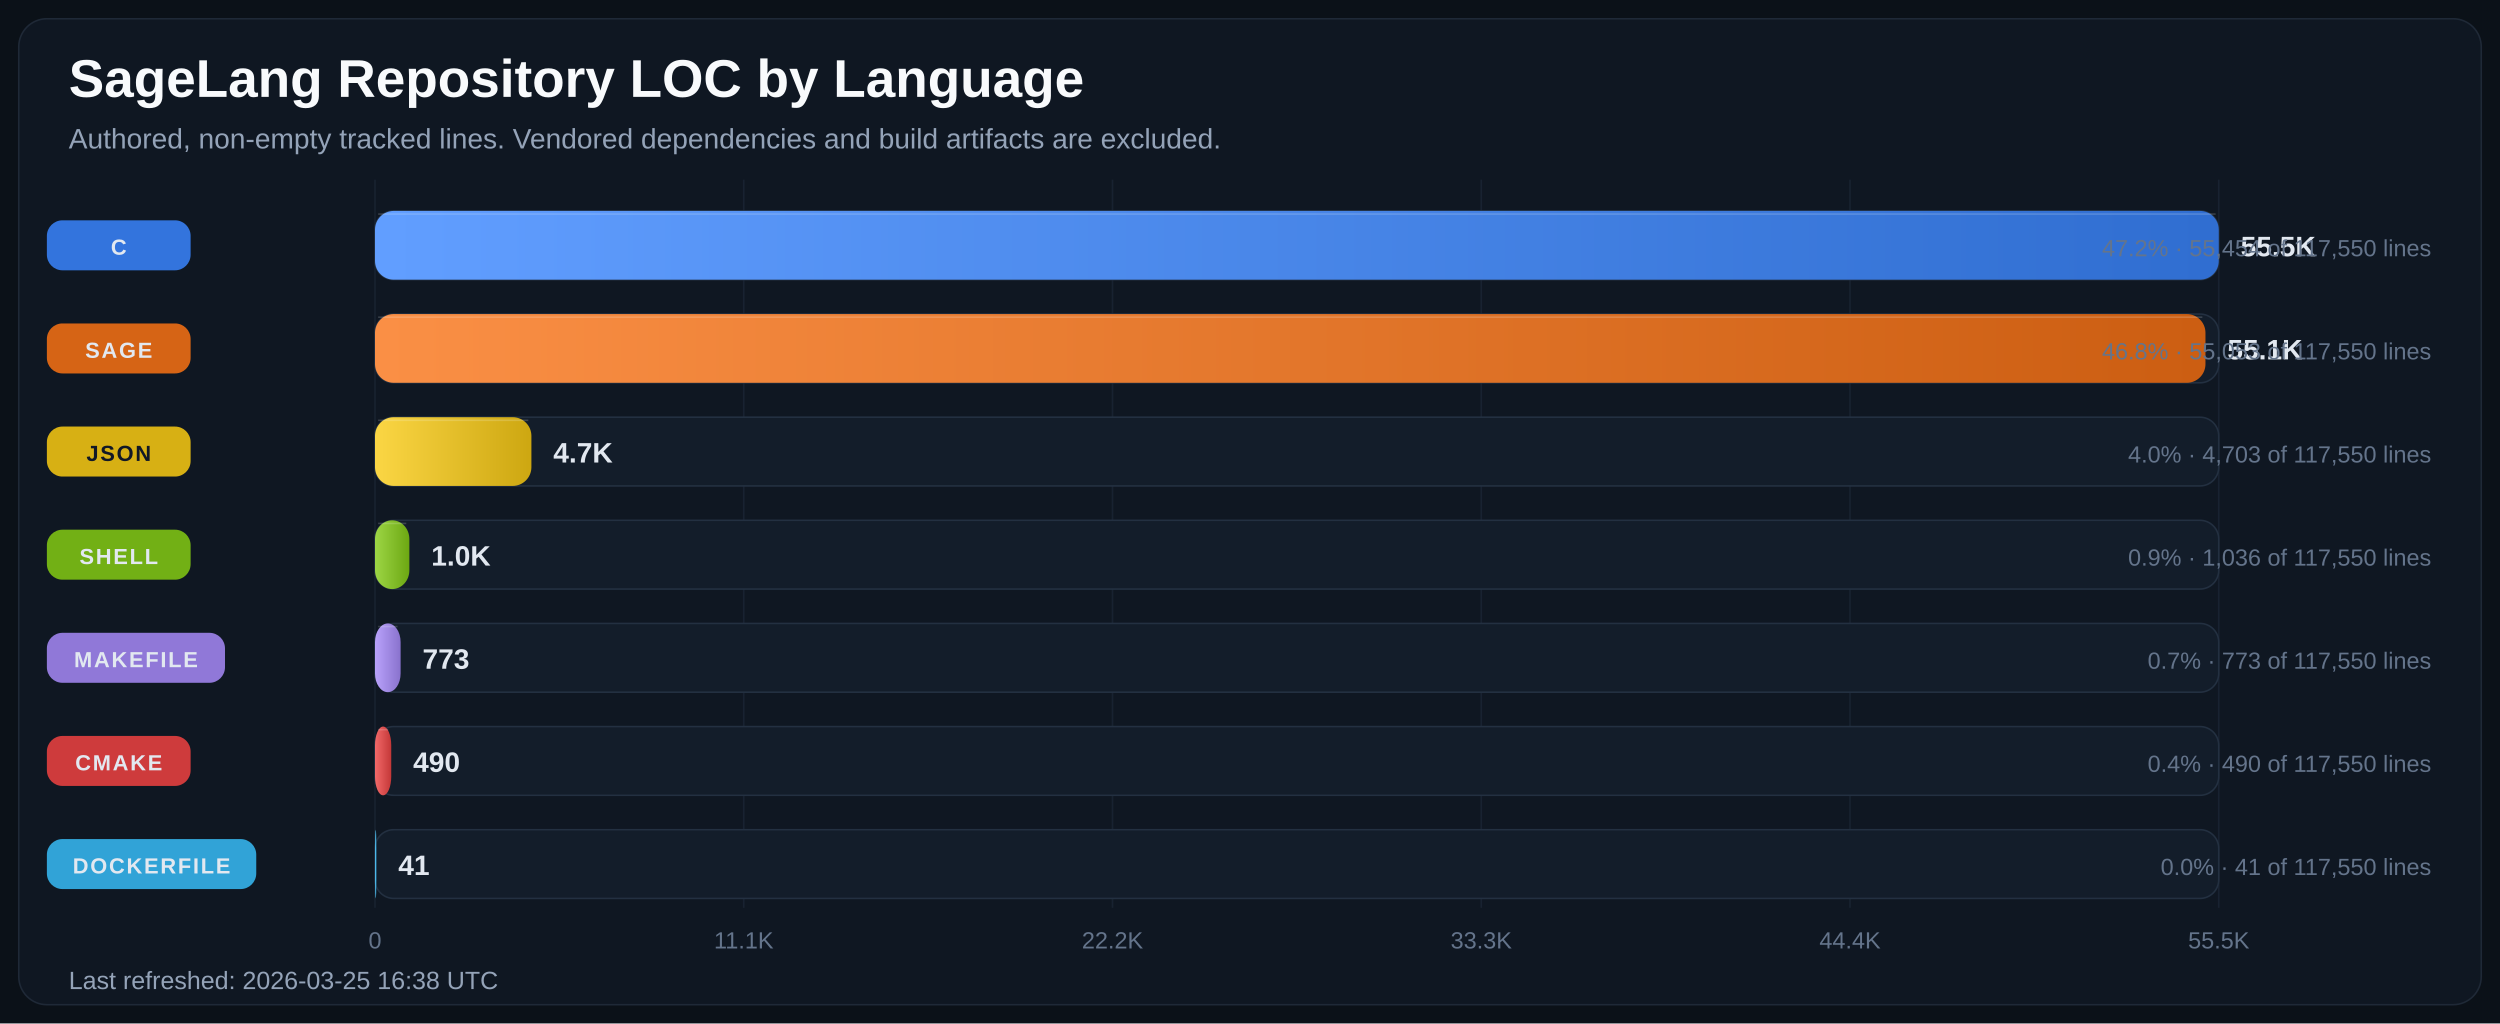
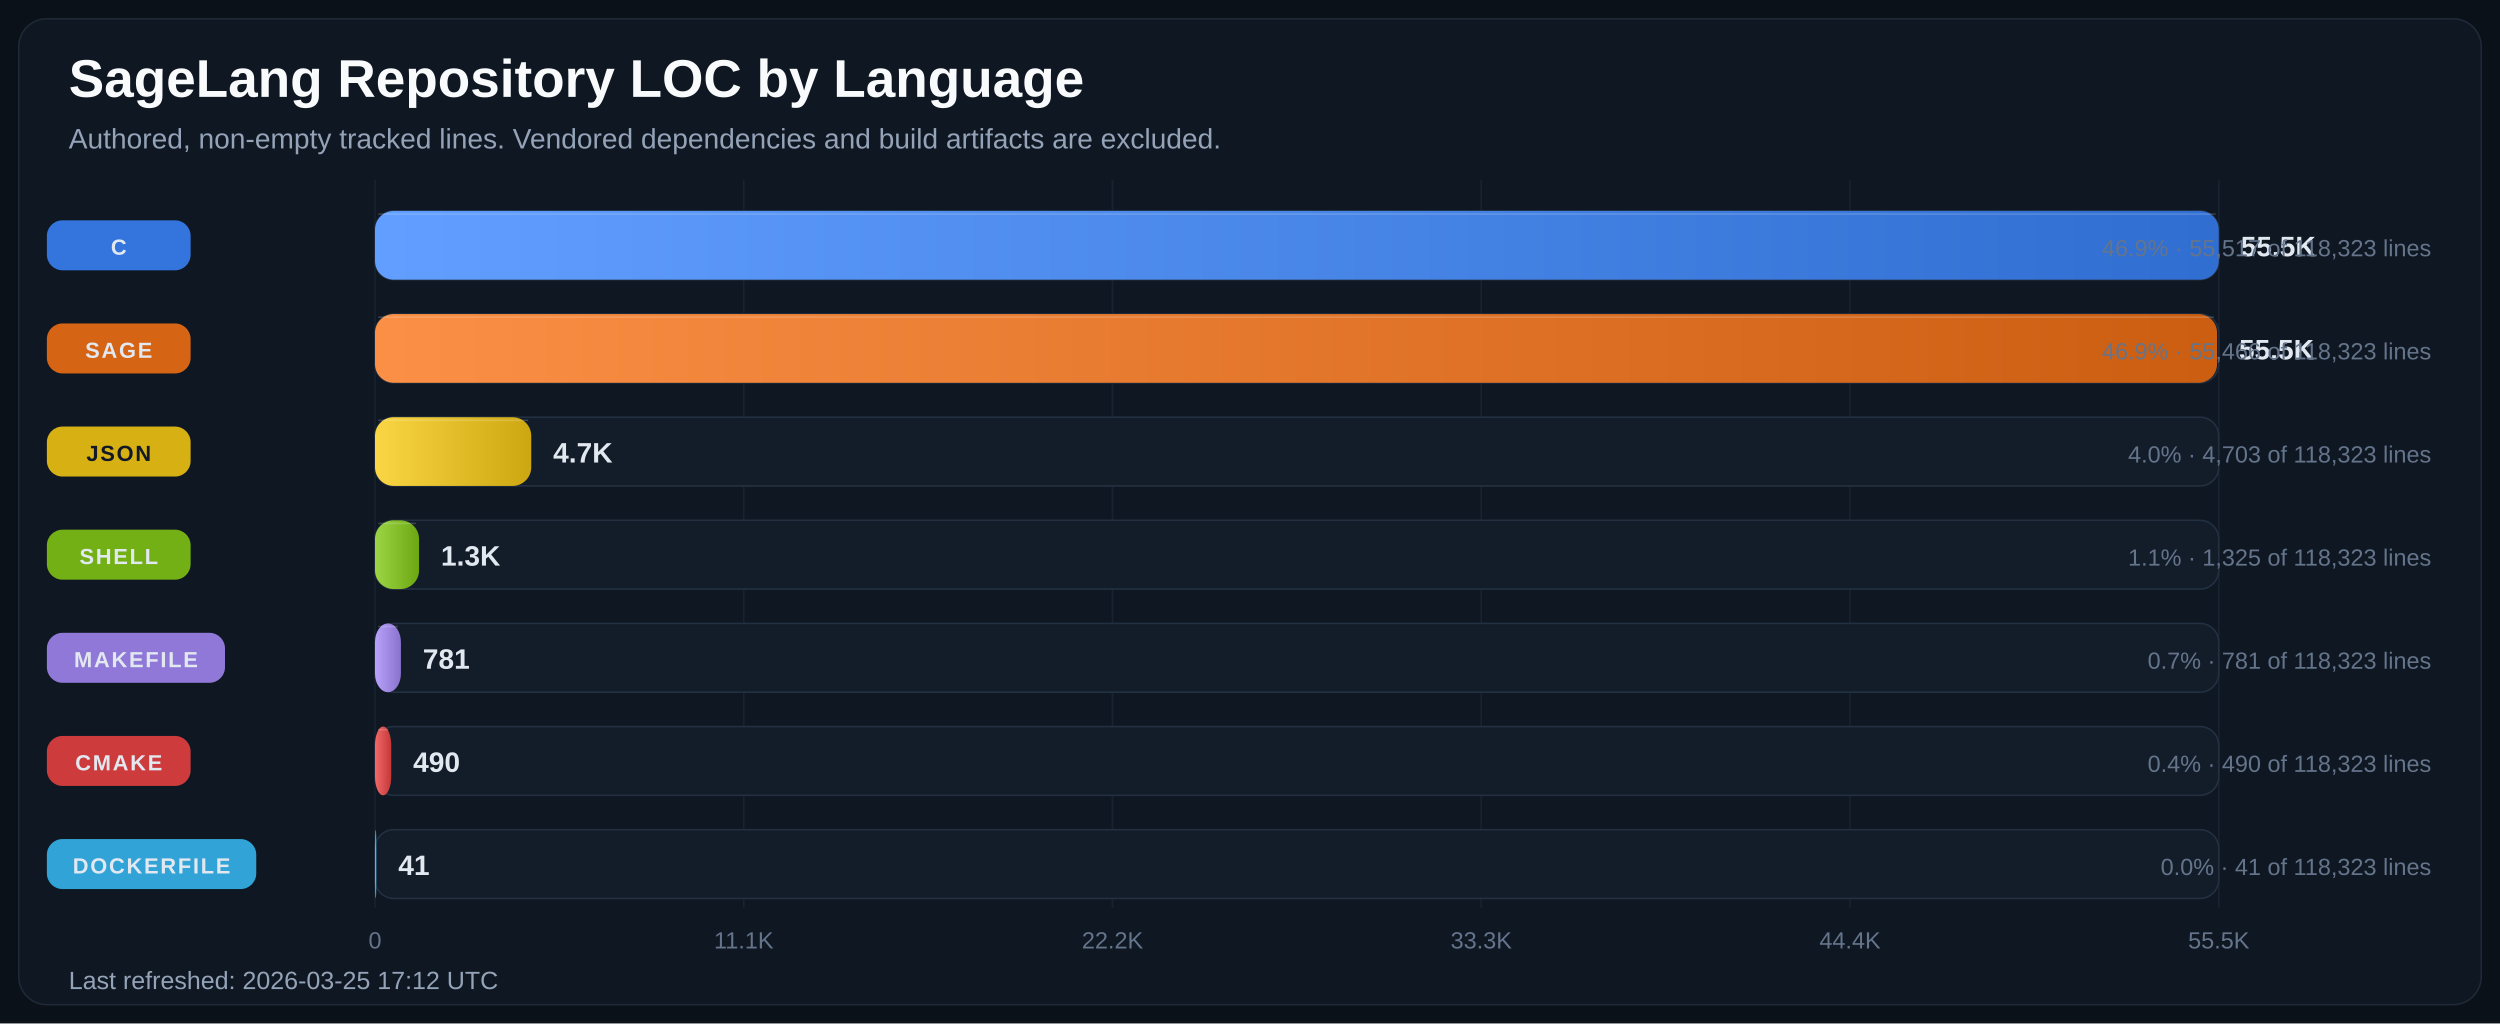
<svg xmlns="http://www.w3.org/2000/svg" width="1600" height="655" viewBox="0 0 1600 655" role="img" aria-labelledby="title desc">
  <defs>
    <linearGradient id="bar-gradient-0" x1="0%" y1="0%" x2="100%" y2="0%">
      <stop offset="0%" stop-color="#619EFF" />
      <stop offset="100%" stop-color="#306ED1" />
    </linearGradient>
    <linearGradient id="bar-gradient-1" x1="0%" y1="0%" x2="100%" y2="0%">
      <stop offset="0%" stop-color="#FA8F45" />
      <stop offset="100%" stop-color="#CC5E12" />
    </linearGradient>
    <linearGradient id="bar-gradient-2" x1="0%" y1="0%" x2="100%" y2="0%">
      <stop offset="0%" stop-color="#FBD644" />
      <stop offset="100%" stop-color="#CDA711" />
    </linearGradient>
    <linearGradient id="bar-gradient-3" x1="0%" y1="0%" x2="100%" y2="0%">
      <stop offset="0%" stop-color="#9DD645" />
      <stop offset="100%" stop-color="#6CA712" />
    </linearGradient>
    <linearGradient id="bar-gradient-4" x1="0%" y1="0%" x2="100%" y2="0%">
      <stop offset="0%" stop-color="#B9A2FB" />
      <stop offset="100%" stop-color="#8972CD" />
    </linearGradient>
    <linearGradient id="bar-gradient-5" x1="0%" y1="0%" x2="100%" y2="0%">
      <stop offset="0%" stop-color="#F26969" />
      <stop offset="100%" stop-color="#C43838" />
    </linearGradient>
    <linearGradient id="bar-gradient-6" x1="0%" y1="0%" x2="100%" y2="0%">
      <stop offset="0%" stop-color="#60CAF9" />
      <stop offset="100%" stop-color="#2E9BCB" />
    </linearGradient>
  </defs>
  <rect width="100%" height="100%" fill="#0B1118" />
  <rect x="12" y="12" width="1576" height="631" rx="18" fill="#0F1722" stroke="#1F2937" />
  <text x="44" y="62" fill="#F8FAFC" font-size="34" font-family="Segoe UI, Arial, sans-serif" font-weight="700">SageLang Repository LOC by Language</text>
  <text x="44" y="95" fill="#94A3B8" font-size="18" font-family="Segoe UI, Arial, sans-serif">Authored, non-empty tracked lines. Vendored dependencies and build artifacts are excluded.</text>
  <line x1="240.0" y1="115" x2="240.0" y2="581" stroke="#182231" stroke-width="1" />
  <text x="240.0" y="607" text-anchor="middle" fill="#64748B" font-size="15" font-family="Segoe UI, Arial, sans-serif">0</text>
  <line x1="476.0" y1="115" x2="476.0" y2="581" stroke="#182231" stroke-width="1" />
  <text x="476.0" y="607" text-anchor="middle" fill="#64748B" font-size="15" font-family="Segoe UI, Arial, sans-serif">11.1K</text>
  <line x1="712.0" y1="115" x2="712.0" y2="581" stroke="#182231" stroke-width="1" />
  <text x="712.0" y="607" text-anchor="middle" fill="#64748B" font-size="15" font-family="Segoe UI, Arial, sans-serif">22.2K</text>
  <line x1="948.0" y1="115" x2="948.0" y2="581" stroke="#182231" stroke-width="1" />
  <text x="948.0" y="607" text-anchor="middle" fill="#64748B" font-size="15" font-family="Segoe UI, Arial, sans-serif">33.3K</text>
  <line x1="1184.0" y1="115" x2="1184.0" y2="581" stroke="#182231" stroke-width="1" />
  <text x="1184.0" y="607" text-anchor="middle" fill="#64748B" font-size="15" font-family="Segoe UI, Arial, sans-serif">44.4K</text>
  <line x1="1420.0" y1="115" x2="1420.0" y2="581" stroke="#182231" stroke-width="1" />
  <text x="1420.0" y="607" text-anchor="middle" fill="#64748B" font-size="15" font-family="Segoe UI, Arial, sans-serif">55.5K</text>
  <rect x="30" y="141.0" width="92" height="32" rx="10" fill="#3479E6" opacity="0.95" />
  <text x="76.0" y="163.0" text-anchor="middle" fill="#E2E8F0" font-size="14" font-family="Segoe UI, Arial, sans-serif" font-weight="700" letter-spacing="1.1">C</text>
  <rect x="240" y="135" width="1180" height="44" rx="12" fill="#131D2A" stroke="#233041" />
  <rect x="240" y="135" width="1180.0" height="44" rx="12" fill="url(#bar-gradient-0)" />
  <line x1="242.0" y1="137.0" x2="1418.0" y2="137.0" stroke="#F8FAFC" stroke-opacity="0.18" />
  <text x="1434.0" y="164.0" fill="#E2E8F0" font-size="18" font-family="Segoe UI, Arial, sans-serif" font-weight="700">55.5K</text>
-   <text x="1556" y="164.0" text-anchor="end" fill="#64748B" font-size="15" font-family="Segoe UI, Arial, sans-serif">47.2% · 55,454 of 117,550 lines</text>
+   <text x="1556" y="164.0" text-anchor="end" fill="#64748B" font-size="15" font-family="Segoe UI, Arial, sans-serif">46.9% · 55,517 of 118,323 lines</text>
  <rect x="30" y="207.0" width="92" height="32" rx="10" fill="#E06814" opacity="0.95" />
  <text x="76.0" y="229.0" text-anchor="middle" fill="#E2E8F0" font-size="14" font-family="Segoe UI, Arial, sans-serif" font-weight="700" letter-spacing="1.1">SAGE</text>
  <rect x="240" y="201" width="1180" height="44" rx="12" fill="#131D2A" stroke="#233041" />
-   <rect x="240" y="201" width="1171.5" height="44" rx="12" fill="url(#bar-gradient-1)" />
-   <line x1="242.0" y1="203.0" x2="1409.5" y2="203.0" stroke="#F8FAFC" stroke-opacity="0.18" />
-   <text x="1425.5" y="230.0" fill="#E2E8F0" font-size="18" font-family="Segoe UI, Arial, sans-serif" font-weight="700">55.1K</text>
-   <text x="1556" y="230.0" text-anchor="end" fill="#64748B" font-size="15" font-family="Segoe UI, Arial, sans-serif">46.8% · 55,053 of 117,550 lines</text>
+   <rect x="240" y="201" width="1178.9" height="44" rx="12" fill="url(#bar-gradient-1)" />
+   <line x1="242.0" y1="203.0" x2="1416.9" y2="203.0" stroke="#F8FAFC" stroke-opacity="0.18" />
+   <text x="1432.9" y="230.0" fill="#E2E8F0" font-size="18" font-family="Segoe UI, Arial, sans-serif" font-weight="700">55.5K</text>
+   <text x="1556" y="230.0" text-anchor="end" fill="#64748B" font-size="15" font-family="Segoe UI, Arial, sans-serif">46.9% · 55,466 of 118,323 lines</text>
  <rect x="30" y="273.0" width="92" height="32" rx="10" fill="#E1B813" opacity="0.95" />
  <text x="76.0" y="295.0" text-anchor="middle" fill="#111827" font-size="14" font-family="Segoe UI, Arial, sans-serif" font-weight="700" letter-spacing="1.1">JSON</text>
  <rect x="240" y="267" width="1180" height="44" rx="12" fill="#131D2A" stroke="#233041" />
-   <rect x="240" y="267" width="100.1" height="44" rx="12" fill="url(#bar-gradient-2)" />
-   <line x1="242.0" y1="269.0" x2="338.1" y2="269.0" stroke="#F8FAFC" stroke-opacity="0.18" />
-   <text x="354.1" y="296.0" fill="#E2E8F0" font-size="18" font-family="Segoe UI, Arial, sans-serif" font-weight="700">4.7K</text>
-   <text x="1556" y="296.0" text-anchor="end" fill="#64748B" font-size="15" font-family="Segoe UI, Arial, sans-serif">4.0% · 4,703 of 117,550 lines</text>
+   <rect x="240" y="267" width="100.0" height="44" rx="12" fill="url(#bar-gradient-2)" />
+   <line x1="242.0" y1="269.0" x2="338.0" y2="269.0" stroke="#F8FAFC" stroke-opacity="0.18" />
+   <text x="354.0" y="296.0" fill="#E2E8F0" font-size="18" font-family="Segoe UI, Arial, sans-serif" font-weight="700">4.7K</text>
+   <text x="1556" y="296.0" text-anchor="end" fill="#64748B" font-size="15" font-family="Segoe UI, Arial, sans-serif">4.0% · 4,703 of 118,323 lines</text>
  <rect x="30" y="339.0" width="92" height="32" rx="10" fill="#77B814" opacity="0.95" />
  <text x="76.0" y="361.0" text-anchor="middle" fill="#E2E8F0" font-size="14" font-family="Segoe UI, Arial, sans-serif" font-weight="700" letter-spacing="1.1">SHELL</text>
  <rect x="240" y="333" width="1180" height="44" rx="12" fill="#131D2A" stroke="#233041" />
-   <rect x="240" y="333" width="22.0" height="44" rx="12" fill="url(#bar-gradient-3)" />
-   <line x1="242.0" y1="335.0" x2="260.0" y2="335.0" stroke="#F8FAFC" stroke-opacity="0.18" />
-   <text x="276.0" y="362.0" fill="#E2E8F0" font-size="18" font-family="Segoe UI, Arial, sans-serif" font-weight="700">1.0K</text>
-   <text x="1556" y="362.0" text-anchor="end" fill="#64748B" font-size="15" font-family="Segoe UI, Arial, sans-serif">0.9% · 1,036 of 117,550 lines</text>
+   <rect x="240" y="333" width="28.2" height="44" rx="12" fill="url(#bar-gradient-3)" />
+   <line x1="242.0" y1="335.0" x2="266.2" y2="335.0" stroke="#F8FAFC" stroke-opacity="0.18" />
+   <text x="282.2" y="362.0" fill="#E2E8F0" font-size="18" font-family="Segoe UI, Arial, sans-serif" font-weight="700">1.3K</text>
+   <text x="1556" y="362.0" text-anchor="end" fill="#64748B" font-size="15" font-family="Segoe UI, Arial, sans-serif">1.1% · 1,325 of 118,323 lines</text>
  <rect x="30" y="405.0" width="114" height="32" rx="10" fill="#967DE1" opacity="0.95" />
  <text x="87.0" y="427.0" text-anchor="middle" fill="#E2E8F0" font-size="14" font-family="Segoe UI, Arial, sans-serif" font-weight="700" letter-spacing="1.1">MAKEFILE</text>
  <rect x="240" y="399" width="1180" height="44" rx="12" fill="#131D2A" stroke="#233041" />
-   <rect x="240" y="399" width="16.4" height="44" rx="12" fill="url(#bar-gradient-4)" />
-   <line x1="242.0" y1="401.0" x2="254.4" y2="401.0" stroke="#F8FAFC" stroke-opacity="0.18" />
-   <text x="270.4" y="428.0" fill="#E2E8F0" font-size="18" font-family="Segoe UI, Arial, sans-serif" font-weight="700">773</text>
-   <text x="1556" y="428.0" text-anchor="end" fill="#64748B" font-size="15" font-family="Segoe UI, Arial, sans-serif">0.7% · 773 of 117,550 lines</text>
+   <rect x="240" y="399" width="16.6" height="44" rx="12" fill="url(#bar-gradient-4)" />
+   <line x1="242.0" y1="401.0" x2="254.6" y2="401.0" stroke="#F8FAFC" stroke-opacity="0.18" />
+   <text x="270.6" y="428.0" fill="#E2E8F0" font-size="18" font-family="Segoe UI, Arial, sans-serif" font-weight="700">781</text>
+   <text x="1556" y="428.0" text-anchor="end" fill="#64748B" font-size="15" font-family="Segoe UI, Arial, sans-serif">0.7% · 781 of 118,323 lines</text>
  <rect x="30" y="471.0" width="92" height="32" rx="10" fill="#D73D3D" opacity="0.95" />
  <text x="76.0" y="493.0" text-anchor="middle" fill="#E2E8F0" font-size="14" font-family="Segoe UI, Arial, sans-serif" font-weight="700" letter-spacing="1.1">CMAKE</text>
  <rect x="240" y="465" width="1180" height="44" rx="12" fill="#131D2A" stroke="#233041" />
  <rect x="240" y="465" width="10.4" height="44" rx="12" fill="url(#bar-gradient-5)" />
  <line x1="242.0" y1="467.0" x2="248.4" y2="467.0" stroke="#F8FAFC" stroke-opacity="0.18" />
  <text x="264.4" y="494.0" fill="#E2E8F0" font-size="18" font-family="Segoe UI, Arial, sans-serif" font-weight="700">490</text>
-   <text x="1556" y="494.0" text-anchor="end" fill="#64748B" font-size="15" font-family="Segoe UI, Arial, sans-serif">0.4% · 490 of 117,550 lines</text>
+   <text x="1556" y="494.0" text-anchor="end" fill="#64748B" font-size="15" font-family="Segoe UI, Arial, sans-serif">0.4% · 490 of 118,323 lines</text>
  <rect x="30" y="537.0" width="134" height="32" rx="10" fill="#32AADF" opacity="0.95" />
  <text x="97.0" y="559.0" text-anchor="middle" fill="#E2E8F0" font-size="14" font-family="Segoe UI, Arial, sans-serif" font-weight="700" letter-spacing="1.1">DOCKERFILE</text>
  <rect x="240" y="531" width="1180" height="44" rx="12" fill="#131D2A" stroke="#233041" />
  <rect x="240" y="531" width="0.9" height="44" rx="12" fill="url(#bar-gradient-6)" />
  <line x1="242.0" y1="533.0" x2="242.0" y2="533.0" stroke="#F8FAFC" stroke-opacity="0.18" />
  <text x="254.9" y="560.0" fill="#E2E8F0" font-size="18" font-family="Segoe UI, Arial, sans-serif" font-weight="700">41</text>
-   <text x="1556" y="560.0" text-anchor="end" fill="#64748B" font-size="15" font-family="Segoe UI, Arial, sans-serif">0.0% · 41 of 117,550 lines</text>
-   <text x="44" y="633" fill="#94A3B8" font-size="16" font-family="Segoe UI, Arial, sans-serif">Last refreshed: 2026-03-25 16:38 UTC</text>
+   <text x="1556" y="560.0" text-anchor="end" fill="#64748B" font-size="15" font-family="Segoe UI, Arial, sans-serif">0.0% · 41 of 118,323 lines</text>
+   <text x="44" y="633" fill="#94A3B8" font-size="16" font-family="Segoe UI, Arial, sans-serif">Last refreshed: 2026-03-25 17:12 UTC</text>
</svg>
